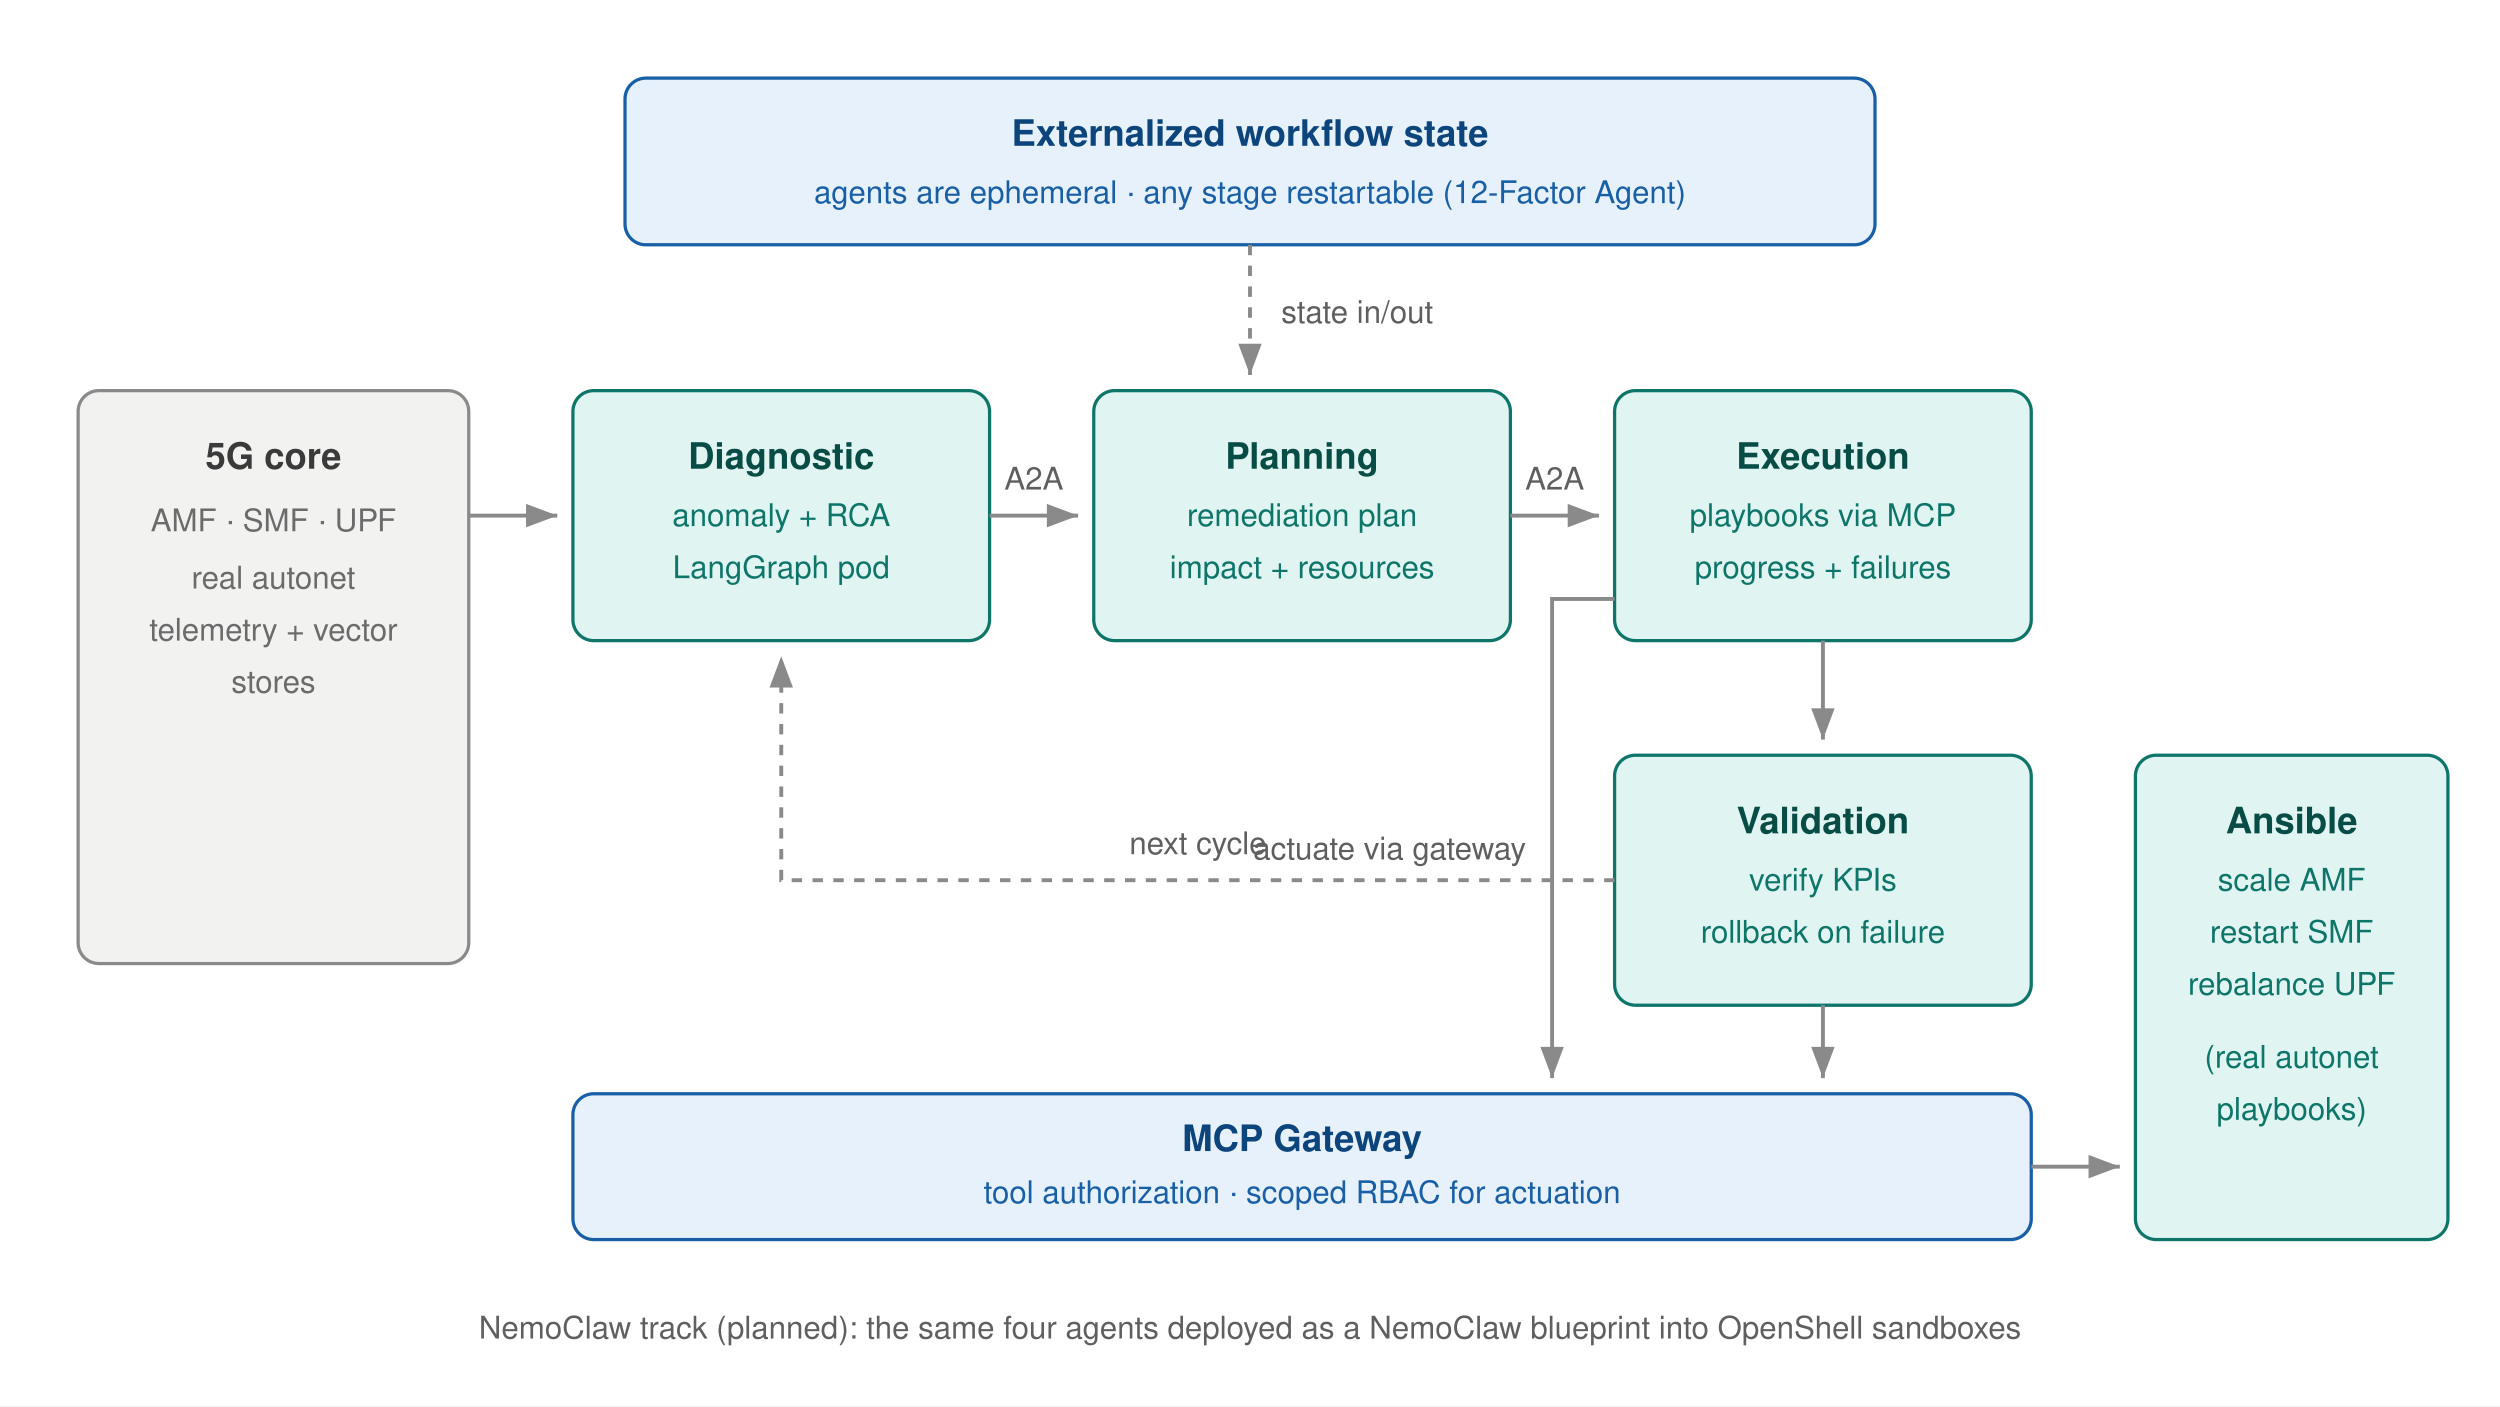
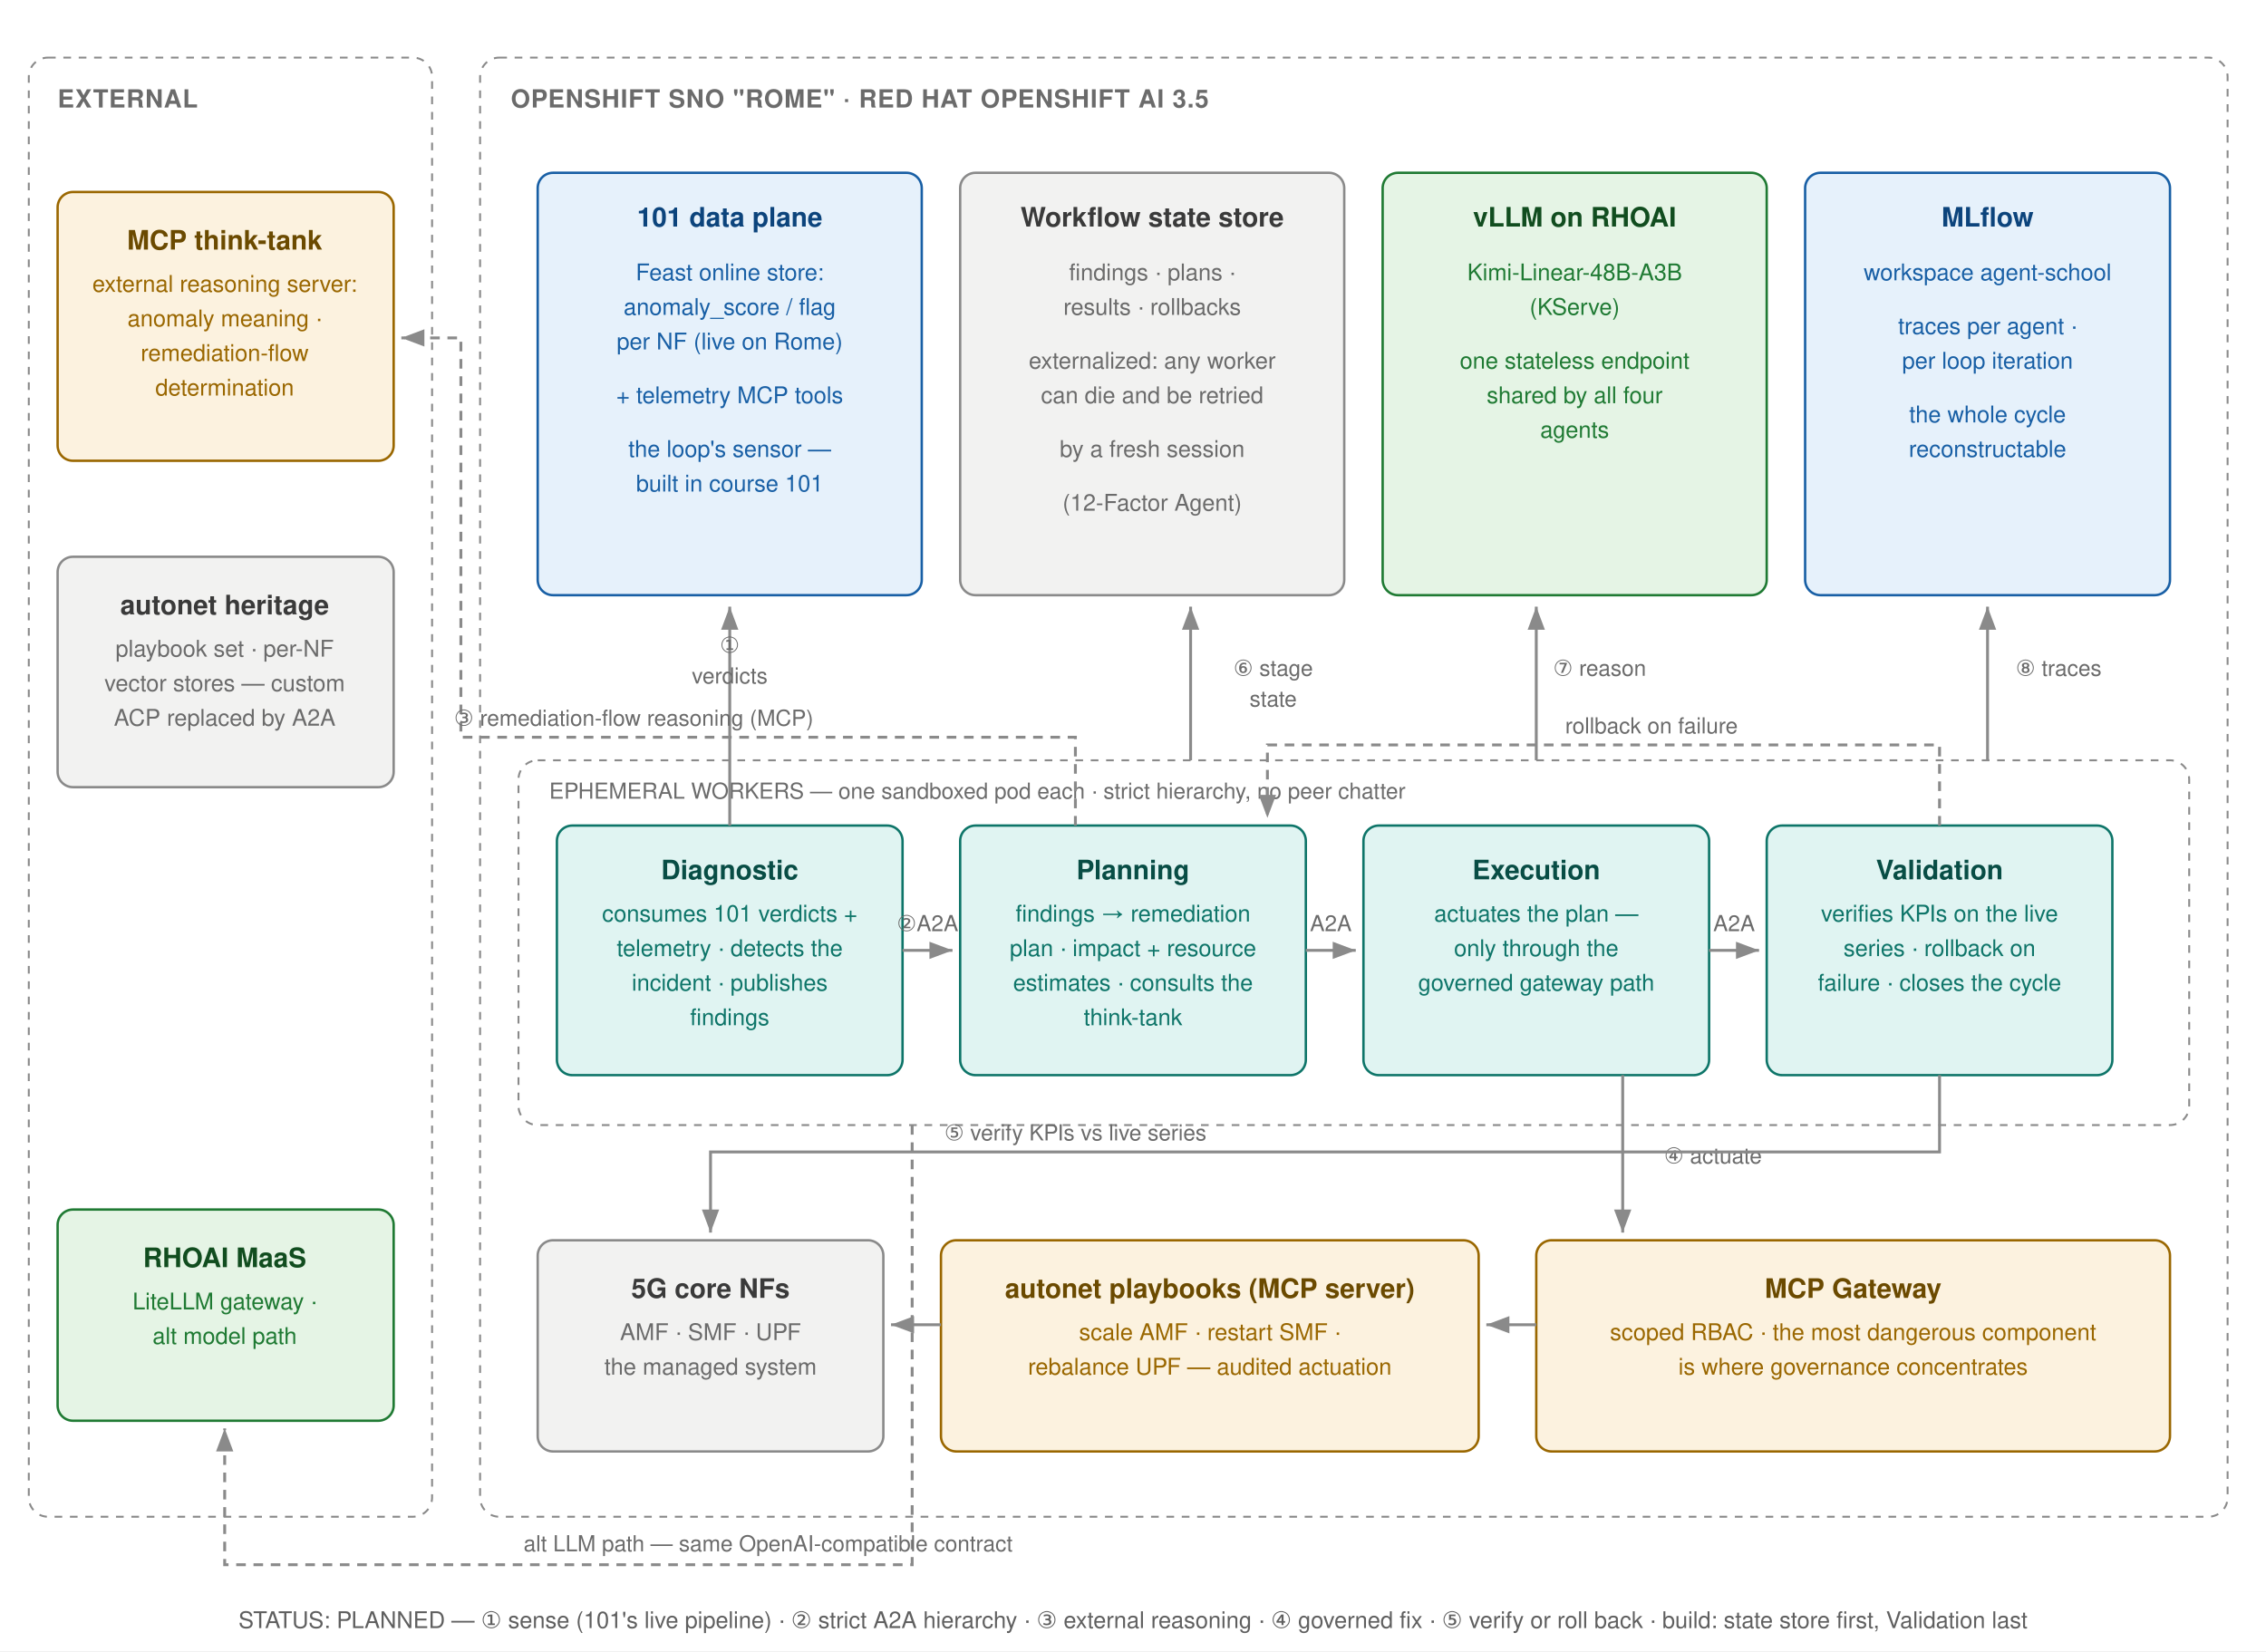
- <svg xmlns="http://www.w3.org/2000/svg" viewBox="0 0 960 540" width="960" height="540">
+ <svg xmlns="http://www.w3.org/2000/svg" viewBox="0 0 1180 860" width="1180" height="860">
  <style>
text { font-family: 'Helvetica Neue', Helvetica, Arial, sans-serif; }
.th { font-size: 14px; font-weight: 600; fill: #2a2a2a; }
.ts { font-size: 12px; font-weight: 400; fill: #5f5f5f; }
+ .tz { font-size: 13px; font-weight: 600; fill: #6b6b6b; letter-spacing: .4px; }
+ .tl { font-size: 11.5px; font-weight: 500; fill: #6b6b6b; }
.c-blue rect { fill: #E6F1FB; stroke: #185FA5; stroke-width: 1.25; }
.c-blue .th { fill: #0C447C; } .c-blue .ts { fill: #185FA5; }
.c-teal rect { fill: #E0F4F2; stroke: #0E7569; stroke-width: 1.25; }
.c-teal .th { fill: #084D45; } .c-teal .ts { fill: #0E7569; }
.c-amber rect { fill: #FCF2DF; stroke: #9A6700; stroke-width: 1.25; }
.c-amber .th { fill: #6B4A00; } .c-amber .ts { fill: #9A6700; }
.c-green rect { fill: #E5F4E5; stroke: #1F7A33; stroke-width: 1.25; }
.c-green .th { fill: #114D1F; } .c-green .ts { fill: #1F7A33; }
.c-gray rect { fill: #F2F2F1; stroke: #8a8a8a; stroke-width: 1.25; }
.c-gray .th { fill: #3A3A3A; } .c-gray .ts { fill: #6B6B6B; }
+ .arrow { stroke: #8a8a8a; stroke-width: 1.5; fill: none; }
+ .dashed { stroke-dasharray: 5 4; }
</style>
  <defs>
    <marker id="a" markerWidth="10" markerHeight="8" refX="8" refY="3" orient="auto">
      <path d="M0,0 L8,3 L0,6" fill="#8a8a8a" />
    </marker>
  </defs>
-   <rect width="960" height="540" fill="#ffffff" />
-   <g class="c-blue">
-     <rect x="240" y="30" width="480" height="64" rx="8" />
-     <text class="th" x="480" y="56" text-anchor="middle">Externalized workflow state</text>
-     <text class="ts" x="480" y="78" text-anchor="middle">agents are ephemeral · any stage restartable (12-Factor Agent)</text>
+   <rect width="1180" height="860" fill="#ffffff" />
+   <rect x="15" y="30" width="210" height="760" rx="10" fill="none" stroke="#8a8a8a" stroke-dasharray="4 4" />
+   <text class="tz" x="30" y="56">EXTERNAL</text>
+   <g class="c-amber">
+     <rect x="30" y="100" width="175" height="140" rx="8" />
+     <text class="th" x="117" y="130" text-anchor="middle">MCP think-tank</text>
+     <text class="ts" x="117" y="152" text-anchor="middle">external reasoning server:</text>
+     <text class="ts" x="117" y="170" text-anchor="middle">anomaly meaning ·</text>
+     <text class="ts" x="117" y="188" text-anchor="middle">remediation-flow</text>
+     <text class="ts" x="117" y="206" text-anchor="middle">determination</text>
  </g>
  <g class="c-gray">
-     <rect x="30" y="150" width="150" height="220" rx="8" />
-     <text class="th" x="105" y="180" text-anchor="middle">5G core</text>
-     <text class="ts" x="105" y="204" text-anchor="middle">AMF · SMF · UPF</text>
-     <text class="ts" x="105" y="226" text-anchor="middle">real autonet</text>
-     <text class="ts" x="105" y="246" text-anchor="middle">telemetry + vector</text>
-     <text class="ts" x="105" y="266" text-anchor="middle">stores</text>
+     <rect x="30" y="290" width="175" height="120" rx="8" />
+     <text class="th" x="117" y="320" text-anchor="middle">autonet heritage</text>
+     <text class="ts" x="117" y="342" text-anchor="middle">playbook set · per-NF</text>
+     <text class="ts" x="117" y="360" text-anchor="middle">vector stores — custom</text>
+     <text class="ts" x="117" y="378" text-anchor="middle">ACP replaced by A2A</text>
+   </g>
+   <g class="c-green">
+     <rect x="30" y="630" width="175" height="110" rx="8" />
+     <text class="th" x="117" y="660" text-anchor="middle">RHOAI MaaS</text>
+     <text class="ts" x="117" y="682" text-anchor="middle">LiteLLM gateway ·</text>
+     <text class="ts" x="117" y="700" text-anchor="middle">alt model path</text>
+   </g>
+   <rect x="250" y="30" width="910" height="760" rx="10" fill="none" stroke="#8a8a8a" stroke-dasharray="4 4" />
+   <text class="tz" x="266" y="56">OPENSHIFT SNO "ROME" · RED HAT OPENSHIFT AI 3.5</text>
+   <g class="c-blue">
+     <rect x="280" y="90" width="200" height="220" rx="8" />
+     <text class="th" x="380" y="118" text-anchor="middle">101 data plane</text>
+     <text class="ts" x="380" y="146" text-anchor="middle">Feast online store:</text>
+     <text class="ts" x="380" y="164" text-anchor="middle">anomaly_score / flag</text>
+     <text class="ts" x="380" y="182" text-anchor="middle">per NF (live on Rome)</text>
+     <text class="ts" x="380" y="210" text-anchor="middle">+ telemetry MCP tools</text>
+     <text class="ts" x="380" y="238" text-anchor="middle">the loop's sensor —</text>
+     <text class="ts" x="380" y="256" text-anchor="middle">built in course 101</text>
+   </g>
+   <g class="c-gray">
+     <rect x="500" y="90" width="200" height="220" rx="8" />
+     <text class="th" x="600" y="118" text-anchor="middle">Workflow state store</text>
+     <text class="ts" x="600" y="146" text-anchor="middle">findings · plans ·</text>
+     <text class="ts" x="600" y="164" text-anchor="middle">results · rollbacks</text>
+     <text class="ts" x="600" y="192" text-anchor="middle">externalized: any worker</text>
+     <text class="ts" x="600" y="210" text-anchor="middle">can die and be retried</text>
+     <text class="ts" x="600" y="238" text-anchor="middle">by a fresh session</text>
+     <text class="ts" x="600" y="266" text-anchor="middle">(12-Factor Agent)</text>
+   </g>
+   <g class="c-green">
+     <rect x="720" y="90" width="200" height="220" rx="8" />
+     <text class="th" x="820" y="118" text-anchor="middle">vLLM on RHOAI</text>
+     <text class="ts" x="820" y="146" text-anchor="middle">Kimi-Linear-48B-A3B</text>
+     <text class="ts" x="820" y="164" text-anchor="middle">(KServe)</text>
+     <text class="ts" x="820" y="192" text-anchor="middle">one stateless endpoint</text>
+     <text class="ts" x="820" y="210" text-anchor="middle">shared by all four</text>
+     <text class="ts" x="820" y="228" text-anchor="middle">agents</text>
+   </g>
+   <g class="c-blue">
+     <rect x="940" y="90" width="190" height="220" rx="8" />
+     <text class="th" x="1035" y="118" text-anchor="middle">MLflow</text>
+     <text class="ts" x="1035" y="146" text-anchor="middle">workspace agent-school</text>
+     <text class="ts" x="1035" y="174" text-anchor="middle">traces per agent ·</text>
+     <text class="ts" x="1035" y="192" text-anchor="middle">per loop iteration</text>
+     <text class="ts" x="1035" y="220" text-anchor="middle">the whole cycle</text>
+     <text class="ts" x="1035" y="238" text-anchor="middle">reconstructable</text>
+   </g>
+   <rect x="270" y="396" width="870" height="190" rx="10" fill="none" stroke="#8a8a8a" stroke-dasharray="4 4" />
+   <text class="tl" x="286" y="416">EPHEMERAL WORKERS — one sandboxed pod each · strict hierarchy, no peer chatter</text>
+   <g class="c-teal">
+     <rect x="290" y="430" width="180" height="130" rx="8" />
+     <text class="th" x="380" y="458" text-anchor="middle">Diagnostic</text>
+     <text class="ts" x="380" y="480" text-anchor="middle">consumes 101 verdicts +</text>
+     <text class="ts" x="380" y="498" text-anchor="middle">telemetry · detects the</text>
+     <text class="ts" x="380" y="516" text-anchor="middle">incident · publishes</text>
+     <text class="ts" x="380" y="534" text-anchor="middle">findings</text>
  </g>
  <g class="c-teal">
-     <rect x="220" y="150" width="160" height="96" rx="8" />
-     <text class="th" x="300" y="180" text-anchor="middle">Diagnostic</text>
-     <text class="ts" x="300" y="202" text-anchor="middle">anomaly + RCA</text>
-     <text class="ts" x="300" y="222" text-anchor="middle">LangGraph pod</text>
+     <rect x="500" y="430" width="180" height="130" rx="8" />
+     <text class="th" x="590" y="458" text-anchor="middle">Planning</text>
+     <text class="ts" x="590" y="480" text-anchor="middle">findings → remediation</text>
+     <text class="ts" x="590" y="498" text-anchor="middle">plan · impact + resource</text>
+     <text class="ts" x="590" y="516" text-anchor="middle">estimates · consults the</text>
+     <text class="ts" x="590" y="534" text-anchor="middle">think-tank</text>
  </g>
-   <line x1="180" y1="198" x2="214" y2="198" stroke="#8a8a8a" stroke-width="1.5" marker-end="url(#a)" />
  <g class="c-teal">
-     <rect x="420" y="150" width="160" height="96" rx="8" />
-     <text class="th" x="500" y="180" text-anchor="middle">Planning</text>
-     <text class="ts" x="500" y="202" text-anchor="middle">remediation plan</text>
-     <text class="ts" x="500" y="222" text-anchor="middle">impact + resources</text>
+     <rect x="710" y="430" width="180" height="130" rx="8" />
+     <text class="th" x="800" y="458" text-anchor="middle">Execution</text>
+     <text class="ts" x="800" y="480" text-anchor="middle">actuates the plan —</text>
+     <text class="ts" x="800" y="498" text-anchor="middle">only through the</text>
+     <text class="ts" x="800" y="516" text-anchor="middle">governed gateway path</text>
  </g>
-   <line x1="380" y1="198" x2="414" y2="198" stroke="#8a8a8a" stroke-width="1.5" marker-end="url(#a)" />
-   <text class="ts" x="397" y="188" text-anchor="middle">A2A</text>
  <g class="c-teal">
-     <rect x="620" y="150" width="160" height="96" rx="8" />
-     <text class="th" x="700" y="180" text-anchor="middle">Execution</text>
-     <text class="ts" x="700" y="202" text-anchor="middle">playbooks via MCP</text>
-     <text class="ts" x="700" y="222" text-anchor="middle">progress + failures</text>
+     <rect x="920" y="430" width="180" height="130" rx="8" />
+     <text class="th" x="1010" y="458" text-anchor="middle">Validation</text>
+     <text class="ts" x="1010" y="480" text-anchor="middle">verifies KPIs on the live</text>
+     <text class="ts" x="1010" y="498" text-anchor="middle">series · rollback on</text>
+     <text class="ts" x="1010" y="516" text-anchor="middle">failure · closes the cycle</text>
  </g>
-   <line x1="580" y1="198" x2="614" y2="198" stroke="#8a8a8a" stroke-width="1.5" marker-end="url(#a)" />
-   <text class="ts" x="597" y="188" text-anchor="middle">A2A</text>
-   <g class="c-teal">
-     <rect x="620" y="290" width="160" height="96" rx="8" />
-     <text class="th" x="700" y="320" text-anchor="middle">Validation</text>
-     <text class="ts" x="700" y="342" text-anchor="middle">verify KPIs</text>
-     <text class="ts" x="700" y="362" text-anchor="middle">rollback on failure</text>
+   <g class="c-gray">
+     <rect x="280" y="646" width="180" height="110" rx="8" />
+     <text class="th" x="370" y="676" text-anchor="middle">5G core NFs</text>
+     <text class="ts" x="370" y="698" text-anchor="middle">AMF · SMF · UPF</text>
+     <text class="ts" x="370" y="716" text-anchor="middle">the managed system</text>
  </g>
-   <line x1="700" y1="246" x2="700" y2="284" stroke="#8a8a8a" stroke-width="1.5" marker-end="url(#a)" />
-   <path d="M620 338 H300 V252" fill="none" stroke="#8a8a8a" stroke-width="1.5" stroke-dasharray="4 4" marker-end="url(#a)" />
-   <text class="ts" x="460" y="328" text-anchor="middle">next cycle</text>
-   <line x1="480" y1="94" x2="480" y2="144" stroke="#8a8a8a" stroke-width="1.5" stroke-dasharray="4 4" marker-end="url(#a)" />
-   <text class="ts" x="492" y="124">state in/out</text>
-   <g class="c-blue">
-     <rect x="220" y="420" width="560" height="56" rx="8" />
-     <text class="th" x="500" y="442" text-anchor="middle">MCP Gateway</text>
-     <text class="ts" x="500" y="462" text-anchor="middle">tool authorization · scoped RBAC for actuation</text>
+   <g class="c-amber">
+     <rect x="490" y="646" width="280" height="110" rx="8" />
+     <text class="th" x="630" y="676" text-anchor="middle">autonet playbooks (MCP server)</text>
+     <text class="ts" x="630" y="698" text-anchor="middle">scale AMF · restart SMF ·</text>
+     <text class="ts" x="630" y="716" text-anchor="middle">rebalance UPF — audited actuation</text>
  </g>
-   <line x1="700" y1="386" x2="700" y2="414" stroke="#8a8a8a" stroke-width="1.5" marker-end="url(#a)" />
-   <path d="M620 230 H596 V414" fill="none" stroke="#8a8a8a" stroke-width="1.5" marker-end="url(#a)" />
-   <text class="ts" x="586" y="330" text-anchor="end">actuate via gateway</text>
-   <g class="c-teal">
-     <rect x="820" y="290" width="120" height="186" rx="8" />
-     <text class="th" x="880" y="320" text-anchor="middle">Ansible</text>
-     <text class="ts" x="880" y="342" text-anchor="middle">scale AMF</text>
-     <text class="ts" x="880" y="362" text-anchor="middle">restart SMF</text>
-     <text class="ts" x="880" y="382" text-anchor="middle">rebalance UPF</text>
-     <text class="ts" x="880" y="410" text-anchor="middle">(real autonet</text>
-     <text class="ts" x="880" y="430" text-anchor="middle">playbooks)</text>
+   <g class="c-amber">
+     <rect x="800" y="646" width="330" height="110" rx="8" />
+     <text class="th" x="965" y="676" text-anchor="middle">MCP Gateway</text>
+     <text class="ts" x="965" y="698" text-anchor="middle">scoped RBAC · the most dangerous component</text>
+     <text class="ts" x="965" y="716" text-anchor="middle">is where governance concentrates</text>
  </g>
-   <line x1="780" y1="448" x2="814" y2="448" stroke="#8a8a8a" stroke-width="1.5" marker-end="url(#a)" />
-   <text class="ts" x="480" y="514" text-anchor="middle">NemoClaw track (planned): the same four agents deployed as a NemoClaw blueprint into OpenShell sandboxes</text>
+   <line class="arrow" x1="380" y1="430" x2="380" y2="316" marker-end="url(#a)" />
+   <text class="tl" x="380" y="340" text-anchor="middle">①</text>
+   <text class="tl" x="380" y="356" text-anchor="middle">verdicts</text>
+   <line class="arrow" x1="470" y1="495" x2="496" y2="495" marker-end="url(#a)" />
+   <line class="arrow" x1="680" y1="495" x2="706" y2="495" marker-end="url(#a)" />
+   <line class="arrow" x1="890" y1="495" x2="916" y2="495" marker-end="url(#a)" />
+   <text class="tl" x="483" y="485" text-anchor="middle">②A2A</text>
+   <text class="tl" x="693" y="485" text-anchor="middle">A2A</text>
+   <text class="tl" x="903" y="485" text-anchor="middle">A2A</text>
+   <polyline class="arrow dashed" points="560,430 560,384 240,384 240,176 209,176" marker-end="url(#a)" />
+   <text class="tl" x="330" y="378" text-anchor="middle">③ remediation-flow reasoning (MCP)</text>
+   <line class="arrow" x1="845" y1="560" x2="845" y2="642" marker-end="url(#a)" />
+   <text class="tl" x="892" y="606" text-anchor="middle">④ actuate</text>
+   <line class="arrow" x1="800" y1="690" x2="774" y2="690" marker-end="url(#a)" />
+   <line class="arrow" x1="490" y1="690" x2="464" y2="690" marker-end="url(#a)" />
+   <polyline class="arrow" points="1010,560 1010,600 370,600 370,642" marker-end="url(#a)" />
+   <text class="tl" x="560" y="594" text-anchor="middle">⑤ verify KPIs vs live series</text>
+   <line class="arrow" x1="620" y1="396" x2="620" y2="316" marker-end="url(#a)" />
+   <text class="tl" x="663" y="352" text-anchor="middle">⑥ stage</text>
+   <text class="tl" x="663" y="368" text-anchor="middle">state</text>
+   <line class="arrow" x1="800" y1="396" x2="800" y2="316" marker-end="url(#a)" />
+   <text class="tl" x="833" y="352" text-anchor="middle">⑦ reason</text>
+   <line class="arrow" x1="1035" y1="396" x2="1035" y2="316" marker-end="url(#a)" />
+   <text class="tl" x="1072" y="352" text-anchor="middle">⑧ traces</text>
+   <polyline class="arrow dashed" points="1010,430 1010,388 660,388 660,426" marker-end="url(#a)" />
+   <text class="tl" x="860" y="382" text-anchor="middle">rollback on failure</text>
+   <polyline class="arrow dashed" points="475,586 475,815 117,815 117,744" marker-end="url(#a)" />
+   <text class="tl" x="400" y="808" text-anchor="middle">alt LLM path — same OpenAI-compatible contract</text>
+   <text class="ts" x="590" y="848" text-anchor="middle">STATUS: PLANNED — ① sense (101's live pipeline) · ② strict A2A hierarchy · ③ external reasoning · ④ governed fix · ⑤ verify or roll back · build: state store first, Validation last</text>
</svg>
